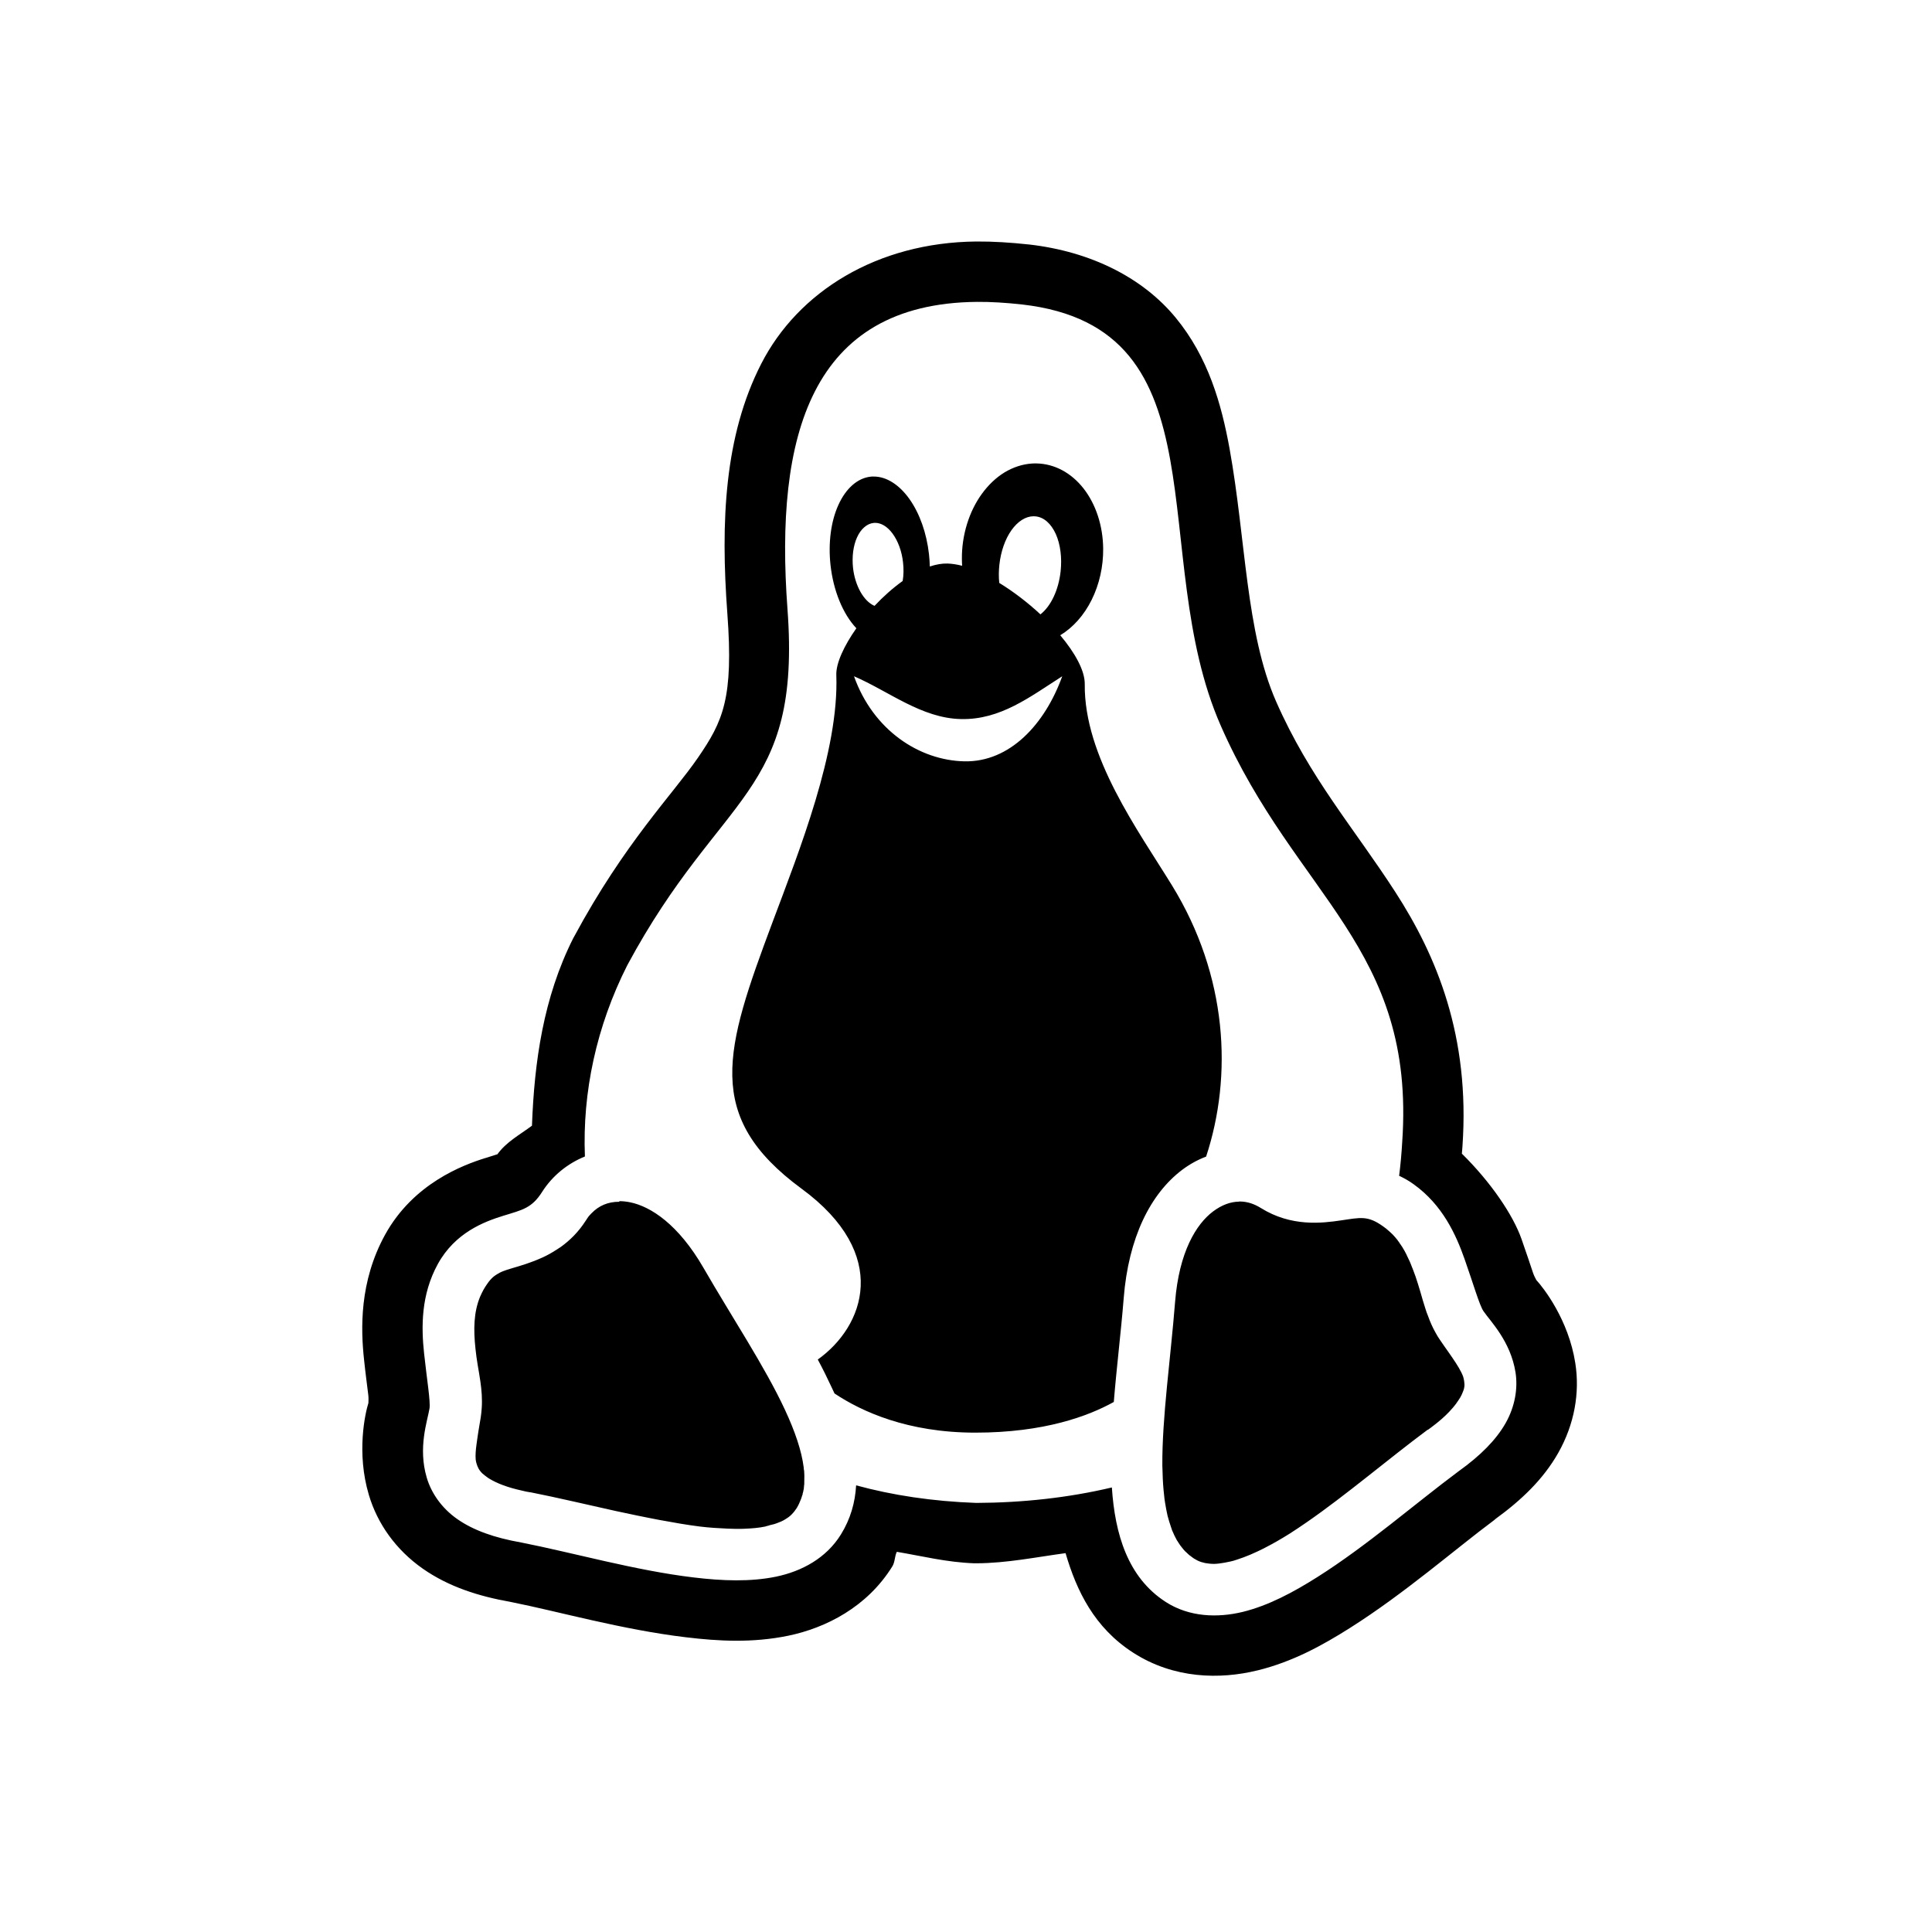
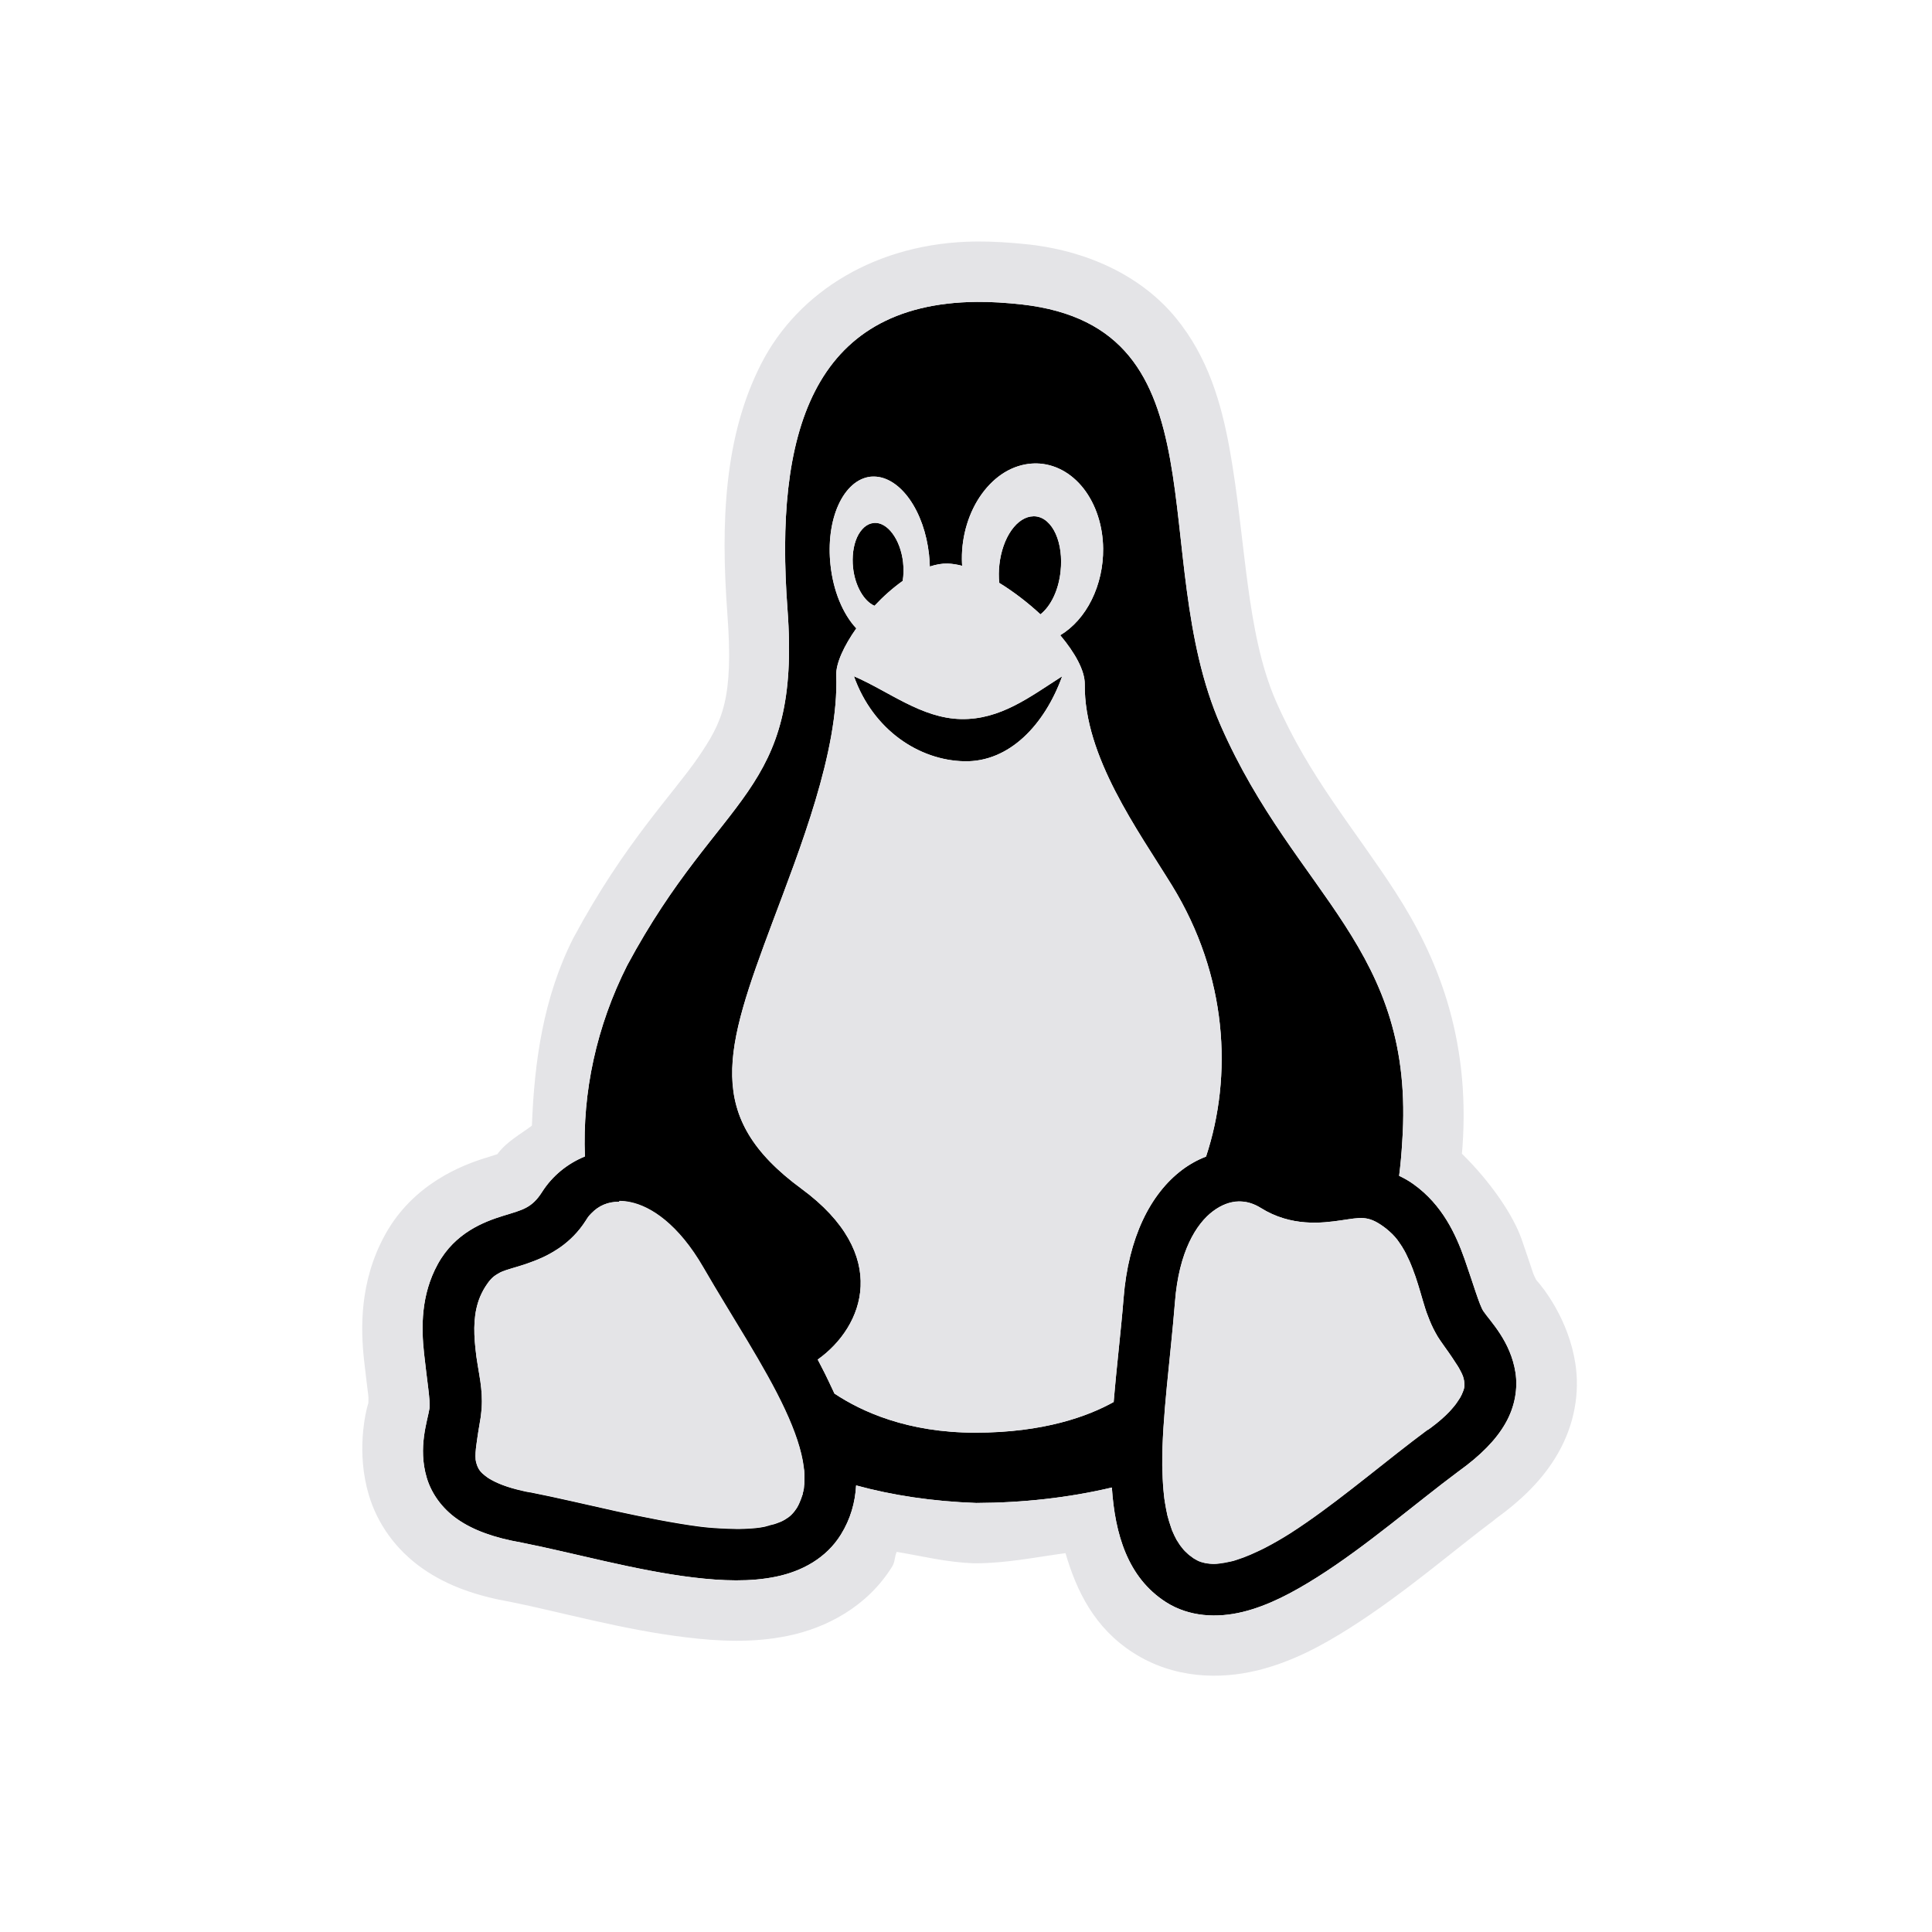
<svg xmlns="http://www.w3.org/2000/svg" width="32" height="32" viewBox="0 0 32 32" fill="currentColor">
-   <path d="M16.17 4C14.526 4.016 13.22 4.83 12.608 6.026C11.996 7.222 11.935 8.645 12.047 10.16C12.152 11.569 11.974 11.947 11.561 12.549C11.148 13.152 10.345 13.96 9.508 15.516C9.504 15.523 9.5 15.53 9.496 15.537C8.998 16.524 8.85 17.592 8.811 18.645C8.609 18.796 8.385 18.913 8.235 19.123C8.265 19.107 8.211 19.128 8.043 19.18C8.043 19.18 8.042 19.18 8.041 19.18C7.668 19.296 6.845 19.602 6.377 20.453C5.95 21.23 5.975 22.015 6.03 22.522C6.054 22.754 6.083 22.96 6.1 23.106C6.106 23.157 6.103 23.198 6.102 23.238C6.049 23.405 5.9 24.061 6.11 24.762C6.251 25.236 6.555 25.669 7.004 25.983C7.433 26.282 7.926 26.439 8.463 26.534C9.243 26.689 10.3 26.992 11.366 27.119C11.366 27.119 11.367 27.119 11.367 27.119C11.899 27.183 12.465 27.215 13.059 27.092C13.678 26.963 14.361 26.619 14.78 25.944C14.826 25.868 14.816 25.782 14.854 25.703C15.276 25.774 15.676 25.876 16.135 25.893C16.149 25.893 16.162 25.893 16.176 25.893C16.674 25.891 17.159 25.791 17.649 25.725C17.832 26.35 18.125 26.959 18.768 27.373C19.444 27.809 20.21 27.818 20.823 27.668C20.823 27.668 20.824 27.668 20.825 27.668C21.414 27.524 21.908 27.249 22.358 26.965C23.269 26.389 24.105 25.656 24.748 25.178C24.756 25.171 24.764 25.164 24.772 25.157C25.198 24.847 25.56 24.504 25.809 24.065C26.078 23.59 26.169 23.068 26.092 22.578C25.98 21.858 25.564 21.329 25.446 21.201C25.427 21.166 25.408 21.129 25.391 21.08C25.344 20.941 25.279 20.742 25.201 20.522C25.062 20.126 24.694 19.581 24.213 19.108C24.216 19.066 24.221 19.027 24.223 18.985C24.35 17.162 23.795 15.833 23.113 14.778C22.432 13.722 21.692 12.885 21.135 11.616C20.633 10.47 20.636 8.929 20.366 7.434C20.23 6.686 20.012 5.917 19.473 5.262C18.934 4.607 18.079 4.167 17.041 4.049C17.04 4.049 17.039 4.049 17.037 4.049C16.742 4.017 16.455 3.998 16.17 4ZM16.18 5C16.414 4.998 16.663 5.014 16.928 5.043C20.327 5.429 18.976 9.186 20.219 12.018C21.462 14.85 23.449 15.691 23.225 18.916C23.214 19.108 23.197 19.294 23.174 19.475C23.255 19.513 23.337 19.558 23.416 19.616C23.892 19.958 24.114 20.445 24.258 20.854C24.402 21.262 24.504 21.619 24.571 21.717C24.687 21.887 25.021 22.216 25.102 22.733C25.142 22.991 25.096 23.291 24.938 23.571C24.781 23.847 24.525 24.107 24.159 24.369L24.151 24.375C23.456 24.892 22.638 25.604 21.823 26.119C21.414 26.378 21.006 26.594 20.584 26.698C20.163 26.8 19.697 26.783 19.309 26.534C18.676 26.126 18.467 25.405 18.416 24.637C17.698 24.807 16.938 24.89 16.17 24.893C15.446 24.867 14.784 24.767 14.18 24.602C14.164 24.884 14.088 25.158 13.928 25.416C13.685 25.808 13.281 26.025 12.856 26.114C12.431 26.202 11.965 26.185 11.485 26.127C10.528 26.013 9.483 25.716 8.635 25.549C8.186 25.47 7.84 25.346 7.576 25.162C7.313 24.979 7.143 24.727 7.069 24.477C6.919 23.976 7.081 23.532 7.114 23.328C7.132 23.211 7.07 22.845 7.024 22.414C6.978 21.984 6.97 21.449 7.252 20.936C7.539 20.415 8.02 20.235 8.336 20.137C8.653 20.039 8.807 20.013 8.979 19.742C9.149 19.475 9.398 19.273 9.688 19.155C9.645 18.093 9.878 17 10.389 15.989C11.946 13.093 13.273 13.185 13.043 10.086C12.831 7.229 13.423 5.026 16.18 5ZM17.17 7.676C17.142 7.675 17.114 7.676 17.086 7.678C16.933 7.689 16.78 7.739 16.639 7.824C16.498 7.91 16.371 8.031 16.264 8.178C16.157 8.325 16.073 8.496 16.016 8.682C15.959 8.868 15.93 9.064 15.932 9.26C15.932 9.298 15.934 9.334 15.936 9.371C15.851 9.349 15.772 9.337 15.697 9.334C15.602 9.331 15.503 9.349 15.401 9.383C15.399 9.316 15.394 9.247 15.387 9.18C15.348 8.832 15.234 8.507 15.065 8.268C14.896 8.029 14.684 7.894 14.475 7.893C14.456 7.892 14.439 7.893 14.42 7.895C14.204 7.919 14.012 8.087 13.887 8.362C13.762 8.636 13.716 8.995 13.756 9.36C13.779 9.567 13.829 9.77 13.903 9.951C13.977 10.133 14.073 10.288 14.184 10.406C13.979 10.698 13.845 10.986 13.852 11.182C13.898 12.441 13.239 14.089 12.793 15.281C12.007 17.384 11.648 18.492 13.276 19.688C14.762 20.779 14.313 21.971 13.545 22.518C13.63 22.676 13.708 22.835 13.781 22.992C13.796 23.022 13.809 23.051 13.822 23.08C14.272 23.38 15.033 23.729 16.155 23.729C17.296 23.729 18.029 23.454 18.448 23.221C18.495 22.641 18.568 22.054 18.612 21.502C18.691 20.501 19.053 19.774 19.582 19.375C19.706 19.282 19.839 19.209 19.977 19.157C20.418 17.818 20.335 16.164 19.41 14.662C18.852 13.755 17.954 12.531 17.967 11.332C17.97 11.109 17.807 10.815 17.561 10.522C17.774 10.393 17.956 10.189 18.082 9.934C18.209 9.678 18.275 9.382 18.272 9.086C18.268 8.709 18.152 8.354 17.948 8.092C17.743 7.83 17.465 7.682 17.17 7.676ZM17.117 8.551C17.129 8.551 17.143 8.552 17.155 8.553C17.221 8.56 17.285 8.589 17.342 8.639C17.399 8.689 17.448 8.759 17.487 8.844C17.525 8.929 17.551 9.026 17.565 9.133C17.579 9.24 17.579 9.353 17.567 9.465C17.55 9.615 17.512 9.758 17.453 9.883C17.395 10.008 17.318 10.109 17.233 10.176C17.023 9.98 16.786 9.799 16.551 9.655C16.54 9.557 16.542 9.454 16.553 9.352C16.577 9.135 16.647 8.932 16.752 8.783C16.857 8.635 16.988 8.552 17.117 8.551ZM14.489 8.66C14.592 8.658 14.695 8.719 14.781 8.834C14.873 8.957 14.937 9.13 14.957 9.315C14.969 9.419 14.968 9.526 14.951 9.623C14.789 9.739 14.629 9.881 14.485 10.035C14.397 9.998 14.316 9.916 14.252 9.803C14.189 9.69 14.145 9.552 14.129 9.407C14.119 9.315 14.12 9.222 14.131 9.135C14.143 9.048 14.164 8.968 14.196 8.899C14.227 8.83 14.268 8.773 14.315 8.733C14.361 8.692 14.413 8.668 14.467 8.662C14.474 8.662 14.482 8.661 14.489 8.66ZM14.145 11.201C14.723 11.45 15.264 11.897 15.918 11.91C16.573 11.924 17.062 11.54 17.594 11.201C17.306 12 16.722 12.626 15.973 12.61C15.224 12.594 14.462 12.093 14.145 11.201ZM10.258 19.895V19.905C10.068 19.904 9.917 19.972 9.799 20.094C9.796 20.097 9.792 20.101 9.789 20.104C9.78 20.113 9.772 20.123 9.762 20.133C9.749 20.146 9.74 20.161 9.731 20.174C9.721 20.189 9.711 20.203 9.701 20.219C9.581 20.407 9.437 20.546 9.289 20.653C9.265 20.67 9.241 20.685 9.215 20.701C9.141 20.749 9.066 20.791 8.992 20.825C8.944 20.847 8.897 20.866 8.85 20.885C8.756 20.921 8.669 20.95 8.592 20.973C8.515 20.997 8.448 21.014 8.391 21.034C8.362 21.043 8.339 21.053 8.313 21.063C8.288 21.072 8.265 21.087 8.242 21.1C8.22 21.114 8.197 21.127 8.178 21.143C8.138 21.176 8.102 21.217 8.065 21.272C8.046 21.299 8.026 21.331 8.006 21.366C7.986 21.402 7.97 21.438 7.953 21.475C7.845 21.734 7.841 22.02 7.875 22.336C7.885 22.427 7.896 22.517 7.912 22.608C7.927 22.699 7.944 22.791 7.957 22.885C7.977 23.026 7.989 23.17 7.979 23.321C7.976 23.371 7.97 23.421 7.963 23.473C7.95 23.555 7.937 23.633 7.924 23.707C7.911 23.782 7.903 23.855 7.893 23.92C7.879 24.018 7.873 24.103 7.879 24.174C7.882 24.198 7.886 24.221 7.893 24.241C7.911 24.301 7.933 24.351 7.994 24.409C8.015 24.428 8.041 24.446 8.071 24.469C8.086 24.479 8.1 24.491 8.119 24.5C8.23 24.566 8.4 24.636 8.649 24.69C8.69 24.7 8.734 24.711 8.78 24.717H8.787C9.238 24.806 9.723 24.922 10.203 25.028C10.324 25.054 10.444 25.078 10.563 25.104C10.682 25.129 10.8 25.151 10.916 25.174C11.033 25.196 11.148 25.215 11.26 25.235C11.373 25.253 11.482 25.271 11.59 25.284C11.751 25.304 11.906 25.312 12.051 25.319C12.099 25.32 12.146 25.322 12.192 25.323C12.215 25.323 12.235 25.323 12.258 25.323C12.28 25.322 12.304 25.321 12.326 25.321C12.456 25.316 12.573 25.306 12.676 25.284C12.694 25.277 12.711 25.273 12.727 25.27C12.745 25.263 12.757 25.259 12.774 25.256C12.805 25.25 12.836 25.241 12.862 25.231C12.889 25.221 12.915 25.211 12.938 25.201C12.962 25.189 12.985 25.179 13.004 25.166C13.025 25.154 13.043 25.14 13.063 25.127C13.081 25.114 13.097 25.099 13.114 25.082C13.13 25.066 13.145 25.048 13.158 25.032C13.171 25.014 13.184 24.996 13.197 24.977C13.225 24.932 13.246 24.882 13.266 24.832C13.267 24.826 13.268 24.824 13.27 24.821C13.276 24.805 13.282 24.788 13.285 24.772C13.289 24.765 13.292 24.763 13.293 24.756V24.752C13.294 24.746 13.294 24.743 13.295 24.737C13.302 24.718 13.306 24.698 13.309 24.678C13.31 24.672 13.312 24.669 13.313 24.662C13.316 24.641 13.317 24.617 13.319 24.594C13.319 24.591 13.32 24.589 13.321 24.586C13.321 24.583 13.321 24.578 13.321 24.578C13.321 24.575 13.321 24.573 13.321 24.573C13.322 24.546 13.322 24.518 13.322 24.492C13.322 24.489 13.322 24.487 13.322 24.487C13.322 24.465 13.324 24.445 13.322 24.422C13.322 24.403 13.32 24.381 13.319 24.362C13.315 24.347 13.314 24.335 13.313 24.323C13.312 24.313 13.312 24.306 13.311 24.299C13.276 24.029 13.17 23.713 13.002 23.352C12.669 22.635 12.12 21.812 11.651 20.998C11.235 20.278 10.777 19.983 10.438 19.914C10.374 19.901 10.315 19.895 10.258 19.895ZM20.526 19.901L20.52 19.903C20.381 19.905 20.236 19.957 20.09 20.067C19.813 20.276 19.529 20.736 19.463 21.565C19.389 22.501 19.246 23.485 19.252 24.276C19.253 24.315 19.255 24.353 19.256 24.391C19.259 24.527 19.268 24.654 19.282 24.772C19.285 24.807 19.289 24.842 19.295 24.875C19.296 24.882 19.297 24.886 19.297 24.889C19.31 24.963 19.322 25.037 19.338 25.104C19.355 25.171 19.375 25.232 19.395 25.291C19.401 25.311 19.408 25.328 19.414 25.348C19.418 25.358 19.425 25.37 19.428 25.379C19.438 25.398 19.444 25.416 19.453 25.436C19.46 25.442 19.462 25.453 19.465 25.459C19.475 25.478 19.485 25.494 19.494 25.514C19.498 25.52 19.505 25.527 19.508 25.534C19.521 25.552 19.53 25.572 19.543 25.588C19.546 25.591 19.55 25.599 19.553 25.602C19.568 25.623 19.586 25.645 19.602 25.664C19.619 25.684 19.637 25.703 19.657 25.719C19.674 25.737 19.69 25.75 19.709 25.766C19.713 25.769 19.716 25.77 19.719 25.772C19.737 25.786 19.754 25.8 19.774 25.813C19.793 25.824 19.813 25.836 19.832 25.846C19.873 25.867 19.916 25.879 19.961 25.889C19.984 25.892 20.009 25.897 20.032 25.899C20.056 25.901 20.082 25.903 20.108 25.903C20.134 25.903 20.161 25.9 20.19 25.897C20.247 25.889 20.309 25.88 20.377 25.864C20.411 25.857 20.446 25.847 20.483 25.834C20.519 25.822 20.558 25.808 20.596 25.795C20.673 25.767 20.751 25.733 20.834 25.694C20.876 25.674 20.918 25.654 20.961 25.631C21.09 25.565 21.224 25.488 21.362 25.401C21.453 25.343 21.547 25.28 21.641 25.215C22.297 24.762 22.999 24.162 23.645 23.682H23.651C23.67 23.668 23.688 23.654 23.707 23.641C23.832 23.548 23.929 23.462 24.004 23.383C24.026 23.36 24.045 23.338 24.065 23.315C24.084 23.294 24.097 23.274 24.114 23.254C24.128 23.235 24.14 23.217 24.153 23.198C24.166 23.18 24.176 23.163 24.186 23.147C24.205 23.114 24.217 23.087 24.227 23.061C24.237 23.035 24.247 23.013 24.25 22.991C24.256 22.969 24.257 22.948 24.256 22.928C24.253 22.908 24.254 22.889 24.25 22.869C24.247 22.849 24.241 22.826 24.235 22.803C24.219 22.758 24.194 22.709 24.164 22.657C24.149 22.631 24.133 22.606 24.114 22.576C24.078 22.521 24.038 22.461 23.994 22.399C23.951 22.337 23.902 22.27 23.856 22.201C23.826 22.158 23.799 22.115 23.776 22.071C23.751 22.027 23.729 21.982 23.709 21.938C23.689 21.894 23.671 21.848 23.655 21.803C23.637 21.759 23.621 21.717 23.608 21.672C23.578 21.583 23.554 21.493 23.528 21.405C23.502 21.316 23.475 21.229 23.446 21.143C23.431 21.105 23.418 21.068 23.405 21.032C23.401 21.025 23.401 21.023 23.399 21.016C23.395 21.005 23.388 20.992 23.385 20.983C23.382 20.976 23.378 20.965 23.375 20.956C23.372 20.946 23.365 20.934 23.362 20.924C23.358 20.915 23.353 20.905 23.35 20.895C23.334 20.859 23.315 20.822 23.299 20.788C23.298 20.784 23.297 20.78 23.295 20.778C23.285 20.758 23.274 20.739 23.264 20.719C23.254 20.703 23.244 20.686 23.235 20.67C23.228 20.656 23.217 20.64 23.207 20.627C23.204 20.624 23.203 20.62 23.201 20.617C23.195 20.607 23.184 20.597 23.178 20.584C23.175 20.578 23.172 20.572 23.168 20.569C23.159 20.559 23.153 20.549 23.147 20.539C23.14 20.533 23.138 20.526 23.131 20.52C23.114 20.499 23.096 20.477 23.076 20.457C23.07 20.448 23.061 20.442 23.051 20.432C23.048 20.429 23.044 20.425 23.041 20.422C23.029 20.411 23.015 20.4 23.002 20.387C22.974 20.362 22.945 20.337 22.912 20.315C22.653 20.128 22.533 20.167 22.215 20.213C21.897 20.26 21.387 20.323 20.883 20.008C20.775 19.941 20.665 19.904 20.551 19.901C20.541 19.9 20.535 19.901 20.526 19.901Z" />
+   <path id="path13" class="icon-linux-bg" d="m 16.18,5 c -2.757,0.026 -3.349,2.229 -3.137,5.086 0.23,3.099 -1.097,3.006 -2.654,5.902 -0.511,1.011 -0.744,2.105 -0.701,3.166 -0.289,0.118 -0.539,0.321 -0.709,0.588 -0.172,0.27 -0.326,0.297 -0.643,0.395 -0.316,0.098 -0.798,0.278 -1.084,0.799 -0.282,0.513 -0.275,1.048 -0.229,1.479 0.046,0.43 0.108,0.797 0.09,0.914 -0.032,0.204 -0.194,0.647 -0.045,1.148 0.075,0.251 0.245,0.502 0.508,0.686 0.263,0.184 0.61,0.308 1.059,0.387 0.848,0.167 1.893,0.463 2.85,0.578 0.481,0.058 0.946,0.075 1.371,-0.014 0.425,-0.088 0.83,-0.305 1.072,-0.697 0.16,-0.258 0.236,-0.532 0.252,-0.814 0.604,0.165 1.266,0.265 1.99,0.291 0.768,-0.003 1.527,-0.086 2.246,-0.256 0.051,0.768 0.26,1.489 0.893,1.896 0.388,0.249 0.854,0.267 1.275,0.164 0.422,-0.103 0.829,-0.32 1.238,-0.578 0.816,-0.516 1.634,-1.228 2.328,-1.744 l 0.008,-0.006 c 0.366,-0.263 0.622,-0.522 0.779,-0.799 0.159,-0.279 0.204,-0.58 0.164,-0.838 -0.081,-0.517 -0.415,-0.845 -0.531,-1.016 -0.067,-0.098 -0.169,-0.455 -0.312,-0.863 -0.144,-0.408 -0.366,-0.896 -0.842,-1.238 -0.08,-0.058 -0.162,-0.103 -0.242,-0.141 0.023,-0.181 0.04,-0.367 0.051,-0.559 0.225,-3.225 -1.763,-4.066 -3.006,-6.898 C 18.976,9.185 20.326,5.429 16.928,5.043 16.662,5.014 16.413,4.998 16.18,5 Z m 0.99,2.676 c 0.295,0.006 0.573,0.154 0.777,0.416 0.204,0.262 0.32,0.616 0.324,0.994 0.003,0.296 -0.063,0.592 -0.189,0.848 -0.126,0.256 -0.308,0.459 -0.521,0.588 0.246,0.293 0.409,0.587 0.406,0.811 -0.013,1.199 0.885,2.423 1.443,3.33 0.924,1.502 1.008,3.155 0.566,4.494 -0.138,0.053 -0.271,0.126 -0.395,0.219 -0.53,0.399 -0.892,1.126 -0.971,2.127 -0.044,0.552 -0.117,1.139 -0.164,1.719 -0.418,0.233 -1.152,0.508 -2.293,0.508 -1.121,0 -1.882,-0.349 -2.332,-0.648 -0.013,-0.029 -0.027,-0.058 -0.041,-0.088 -0.073,-0.158 -0.152,-0.316 -0.236,-0.475 0.768,-0.546 1.217,-1.739 -0.27,-2.83 -1.628,-1.195 -1.269,-2.303 -0.482,-4.406 0.446,-1.192 1.105,-2.841 1.059,-4.1 -0.006,-0.196 0.127,-0.484 0.332,-0.775 -0.111,-0.118 -0.207,-0.274 -0.281,-0.455 -0.074,-0.181 -0.124,-0.384 -0.146,-0.592 -0.04,-0.365 0.006,-0.723 0.131,-0.998 0.125,-0.275 0.317,-0.443 0.533,-0.467 0.018,-0.002 0.036,-0.002 0.055,-0.002 0.209,0.001 0.421,0.136 0.59,0.375 0.169,0.239 0.284,0.564 0.322,0.912 0.007,0.067 0.012,0.136 0.014,0.203 0.103,-0.034 0.202,-0.052 0.297,-0.049 0.074,0.002 0.154,0.015 0.238,0.037 -0.002,-0.037 -0.004,-0.074 -0.004,-0.111 -0.002,-0.196 0.027,-0.392 0.084,-0.578 0.057,-0.186 0.141,-0.357 0.248,-0.504 0.107,-0.147 0.234,-0.268 0.375,-0.354 0.141,-0.086 0.294,-0.135 0.447,-0.146 0.028,-0.002 0.056,-0.003 0.084,-0.002 z m -0.053,0.875 c -0.13,0.001 -0.26,0.084 -0.365,0.232 -0.105,0.149 -0.175,0.352 -0.199,0.568 -0.011,0.102 -0.013,0.205 -0.002,0.303 0.235,0.145 0.471,0.325 0.682,0.521 0.085,-0.067 0.162,-0.168 0.221,-0.293 0.059,-0.125 0.097,-0.268 0.113,-0.418 0.012,-0.112 0.012,-0.225 -0.002,-0.332 -0.014,-0.107 -0.04,-0.204 -0.078,-0.289 -0.038,-0.085 -0.088,-0.155 -0.145,-0.205 -0.057,-0.05 -0.121,-0.079 -0.188,-0.086 -0.012,-0.001 -0.025,-0.002 -0.037,-0.002 z m -2.629,0.109 c -0.007,1.6e-4 -0.015,0.001 -0.021,0.002 -0.054,0.006 -0.106,0.03 -0.152,0.07 -0.046,0.041 -0.088,0.097 -0.119,0.166 -0.031,0.069 -0.053,0.149 -0.064,0.236 -0.011,0.087 -0.012,0.18 -0.002,0.271 0.016,0.146 0.059,0.284 0.123,0.396 0.064,0.113 0.145,0.195 0.232,0.232 0.144,-0.154 0.304,-0.296 0.467,-0.412 0.016,-0.098 0.018,-0.204 0.006,-0.309 C 14.937,9.129 14.873,8.956 14.781,8.834 14.695,8.719 14.592,8.658 14.488,8.66 Z m -0.344,2.541 c 0.317,0.891 1.079,1.393 1.828,1.408 0.749,0.016 1.333,-0.61 1.621,-1.408 -0.531,0.339 -1.021,0.722 -1.676,0.709 -0.654,-0.013 -1.195,-0.46 -1.773,-0.709 z m -3.887,8.693 c 0.057,3e-4 0.116,0.006 0.18,0.02 0.34,0.069 0.797,0.363 1.213,1.084 0.469,0.814 1.018,1.637 1.352,2.354 0.168,0.361 0.274,0.677 0.309,0.947 9e-4,0.006 0.001,0.014 0.002,0.023 0.002,0.013 0.003,0.025 0.006,0.039 0.002,0.019 0.003,0.041 0.004,0.061 0.001,0.023 0,0.043 0,0.064 v 0.006 c 0,0.026 -2.54e-4,0.054 -0.002,0.08 0,0 10e-5,0.003 0,0.006 0,0 10e-5,0.005 0,0.008 -2.99e-4,0.003 -0.002,0.005 -0.002,0.008 -0.002,0.023 -0.003,0.047 -0.006,0.068 -7e-4,0.006 -0.003,0.009 -0.004,0.016 -0.003,0.019 -0.007,0.039 -0.014,0.059 -0.001,0.007 -7.53e-4,0.009 -0.002,0.016 v 0.004 c -0.001,0.006 -0.004,0.009 -0.008,0.016 -0.003,0.016 -0.009,0.033 -0.016,0.049 -0.001,0.003 -0.003,0.005 -0.004,0.012 -0.019,0.05 -0.041,0.1 -0.068,0.145 -0.013,0.019 -0.026,0.037 -0.039,0.055 -0.013,0.016 -0.029,0.035 -0.045,0.051 -0.016,0.016 -0.033,0.032 -0.051,0.045 -0.019,0.013 -0.038,0.026 -0.059,0.039 -0.019,0.013 -0.042,0.022 -0.066,0.035 -0.023,0.01 -0.049,0.02 -0.076,0.029 -0.026,0.01 -0.057,0.019 -0.088,0.025 -0.016,0.003 -0.029,0.007 -0.047,0.014 -0.016,0.003 -0.033,0.007 -0.051,0.014 -0.103,0.023 -0.22,0.032 -0.35,0.037 -0.023,8e-4 -0.046,0.002 -0.068,0.002 -0.023,3e-4 -0.043,10e-5 -0.066,0 -0.046,-2e-4 -0.093,-0.002 -0.141,-0.004 -0.145,-0.006 -0.3,-0.014 -0.461,-0.035 -0.108,-0.013 -0.218,-0.031 -0.33,-0.049 -0.112,-0.019 -0.227,-0.038 -0.344,-0.061 -0.116,-0.023 -0.234,-0.045 -0.354,-0.07 -0.119,-0.026 -0.239,-0.049 -0.359,-0.076 -0.481,-0.106 -0.965,-0.222 -1.416,-0.311 h -0.008 c -0.046,-0.006 -0.09,-0.018 -0.131,-0.027 C 8.4,24.636 8.23,24.566 8.119,24.5 c -0.019,-0.01 -0.034,-0.021 -0.049,-0.031 -0.029,-0.023 -0.056,-0.041 -0.076,-0.061 -0.062,-0.058 -0.084,-0.108 -0.102,-0.168 -0.007,-0.019 -0.01,-0.043 -0.014,-0.066 -0.006,-0.071 -2.681e-4,-0.156 0.014,-0.254 0.01,-0.065 0.018,-0.138 0.031,-0.213 0.013,-0.075 0.026,-0.152 0.039,-0.234 0.006,-0.052 0.012,-0.102 0.016,-0.152 0.01,-0.151 -0.002,-0.295 -0.021,-0.436 -0.013,-0.094 -0.031,-0.186 -0.045,-0.277 -0.016,-0.091 -0.028,-0.181 -0.037,-0.271 -0.034,-0.317 -0.03,-0.602 0.078,-0.861 0.016,-0.037 0.033,-0.073 0.053,-0.109 0.019,-0.035 0.04,-0.066 0.059,-0.094 0.037,-0.055 0.073,-0.096 0.113,-0.129 0.019,-0.016 0.042,-0.029 0.064,-0.043 0.023,-0.013 0.045,-0.028 0.07,-0.037 0.026,-0.01 0.05,-0.019 0.078,-0.029 0.057,-0.019 0.124,-0.037 0.201,-0.061 0.077,-0.023 0.164,-0.052 0.258,-0.088 0.047,-0.019 0.094,-0.038 0.143,-0.061 0.073,-0.034 0.148,-0.075 0.223,-0.123 0.026,-0.016 0.05,-0.031 0.074,-0.049 0.148,-0.106 0.292,-0.246 0.412,-0.434 0.01,-0.016 0.02,-0.031 0.029,-0.045 0.01,-0.013 0.018,-0.028 0.031,-0.041 0.01,-0.01 0.018,-0.02 0.027,-0.029 0.003,-0.003 0.007,-0.006 0.01,-0.01 0.118,-0.122 0.269,-0.19 0.459,-0.189 z m 10.268,0.006 c 0.01,-2e-4 0.016,-3e-4 0.025,0 0.114,0.003 0.224,0.04 0.332,0.107 0.504,0.315 1.014,0.252 1.332,0.205 0.318,-0.046 0.438,-0.085 0.697,0.102 0.033,0.023 0.062,0.047 0.09,0.072 0.013,0.013 0.026,0.024 0.039,0.035 0.003,0.003 0.007,0.006 0.01,0.01 0.01,0.01 0.019,0.016 0.025,0.025 0.019,0.019 0.037,0.041 0.055,0.062 0.006,0.006 0.009,0.013 0.016,0.02 0.006,0.01 0.012,0.019 0.021,0.029 0.003,0.003 0.006,0.009 0.01,0.016 0.006,0.013 0.017,0.022 0.023,0.033 0.002,0.003 0.003,0.007 0.006,0.01 0.01,0.013 0.021,0.029 0.027,0.043 0.01,0.016 0.02,0.033 0.029,0.049 0.01,0.019 0.021,0.039 0.031,0.059 0.001,0.003 0.003,0.006 0.004,0.01 0.016,0.034 0.035,0.071 0.051,0.107 0.003,0.01 0.008,0.02 0.012,0.029 0.003,0.01 0.01,0.022 0.014,0.031 0.003,0.01 0.006,0.021 0.01,0.027 0.003,0.01 0.01,0.022 0.014,0.033 0.002,0.006 0.003,0.009 0.006,0.016 0.013,0.036 0.027,0.074 0.041,0.111 0.029,0.086 0.056,0.173 0.082,0.262 0.026,0.088 0.051,0.178 0.08,0.268 0.013,0.044 0.029,0.086 0.047,0.131 0.016,0.044 0.035,0.091 0.055,0.135 0.019,0.044 0.042,0.089 0.066,0.133 0.023,0.044 0.05,0.088 0.08,0.131 0.047,0.069 0.095,0.135 0.139,0.197 0.044,0.062 0.083,0.122 0.119,0.178 0.019,0.029 0.036,0.054 0.051,0.08 0.029,0.052 0.055,0.101 0.07,0.146 0.007,0.023 0.012,0.046 0.016,0.066 0.003,0.019 0.003,0.039 0.006,0.059 4e-4,0.019 -1.59e-4,0.041 -0.006,0.062 -0.003,0.023 -0.014,0.045 -0.023,0.07 -0.01,0.026 -0.022,0.053 -0.041,0.086 -0.01,0.016 -0.02,0.033 -0.033,0.051 -0.013,0.019 -0.025,0.037 -0.039,0.057 -0.016,0.019 -0.029,0.039 -0.049,0.061 -0.019,0.023 -0.039,0.046 -0.061,0.068 -0.076,0.079 -0.172,0.165 -0.297,0.258 -0.019,0.013 -0.037,0.027 -0.057,0.041 h -0.006 c -0.646,0.48 -1.348,1.08 -2.004,1.533 -0.094,0.065 -0.188,0.128 -0.279,0.186 -0.137,0.087 -0.272,0.164 -0.4,0.23 -0.043,0.023 -0.085,0.043 -0.127,0.062 -0.083,0.039 -0.162,0.073 -0.238,0.102 -0.038,0.013 -0.077,0.026 -0.113,0.039 -0.036,0.013 -0.071,0.023 -0.105,0.029 -0.069,0.016 -0.13,0.026 -0.188,0.033 -0.029,0.003 -0.056,0.006 -0.082,0.006 -0.026,4e-4 -0.052,-0.002 -0.076,-0.004 -0.023,-0.002 -0.048,-0.006 -0.07,-0.01 -0.045,-0.01 -0.089,-0.022 -0.129,-0.043 -0.019,-0.01 -0.039,-0.022 -0.059,-0.033 -0.019,-0.013 -0.037,-0.027 -0.055,-0.041 -0.003,-0.002 -0.006,-0.003 -0.01,-0.006 -0.019,-0.016 -0.035,-0.029 -0.053,-0.047 -0.019,-0.016 -0.038,-0.035 -0.055,-0.055 -0.016,-0.019 -0.034,-0.041 -0.049,-0.062 -0.003,-0.003 -0.007,-0.01 -0.01,-0.014 -0.013,-0.016 -0.023,-0.036 -0.035,-0.055 -0.003,-0.006 -0.01,-0.013 -0.014,-0.02 -0.01,-0.019 -0.019,-0.036 -0.029,-0.055 -0.003,-0.006 -0.005,-0.017 -0.012,-0.023 -0.01,-0.019 -0.016,-0.038 -0.025,-0.057 -0.003,-0.01 -0.01,-0.021 -0.014,-0.031 -0.006,-0.019 -0.013,-0.038 -0.02,-0.057 -0.019,-0.059 -0.04,-0.12 -0.057,-0.188 -0.016,-0.067 -0.028,-0.14 -0.041,-0.215 -6e-4,-0.003 -0.001,-0.007 -0.002,-0.014 -0.006,-0.034 -0.01,-0.068 -0.014,-0.104 -0.013,-0.118 -0.022,-0.245 -0.025,-0.381 -0.001,-0.038 -0.004,-0.076 -0.004,-0.115 -0.006,-0.79 0.137,-1.774 0.211,-2.711 0.065,-0.829 0.35,-1.289 0.627,-1.498 0.146,-0.11 0.291,-0.161 0.43,-0.164 z" style="display:inline;fill:currentColor;fill-opacity:1" />
+   <path d="m 16.17,4 c -1.644,0.015 -2.951,0.829 -3.562,2.025 -0.612,1.196 -0.673,2.619 -0.561,4.135 0.105,1.408 -0.073,1.786 -0.486,2.389 -0.413,0.603 -1.216,1.411 -2.053,2.967 -0.004,0.007 -0.008,0.014 -0.012,0.021 -0.499,0.987 -0.646,2.054 -0.686,3.107 -0.202,0.152 -0.426,0.269 -0.576,0.478 0.03,-0.017 -0.023,0.005 -0.191,0.057 -6.5e-4,0 -0.001,0 -0.002,0 -0.373,0.116 -1.196,0.422 -1.664,1.274 -0.427,0.777 -0.402,1.562 -0.348,2.068 0.025,0.232 0.053,0.438 0.07,0.584 0.006,0.052 0.003,0.093 0.002,0.133 -0.052,0.167 -0.201,0.822 0.008,1.524 0.141,0.474 0.445,0.907 0.895,1.221 0.429,0.299 0.922,0.456 1.459,0.551 0.78,0.155 1.837,0.458 2.902,0.586 6e-4,0 0.001,0 0.002,0 0.532,0.064 1.098,0.096 1.691,-0.027 0.62,-0.129 1.302,-0.473 1.721,-1.149 0.047,-0.076 0.036,-0.162 0.074,-0.24 0.422,0.07 0.822,0.173 1.281,0.189 0.014,3e-4 0.027,3e-4 0.041,0 0.498,-0.002 0.983,-0.102 1.473,-0.168 0.183,0.625 0.476,1.234 1.119,1.648 0.677,0.435 1.442,0.444 2.055,0.295 7e-4,0 0.001,0 0.002,0 0.59,-0.145 1.083,-0.419 1.533,-0.703 0.911,-0.577 1.748,-1.309 2.391,-1.787 0.008,-0.007 0.016,-0.014 0.024,-0.021 0.426,-0.309 0.788,-0.653 1.037,-1.092 0.269,-0.474 0.36,-0.996 0.283,-1.486 -0.112,-0.72 -0.528,-1.25 -0.646,-1.377 -0.018,-0.036 -0.038,-0.072 -0.055,-0.121 -0.047,-0.139 -0.112,-0.338 -0.189,-0.558 -0.139,-0.396 -0.507,-0.941 -0.988,-1.414 0.003,-0.042 0.007,-0.08 0.01,-0.123 0.127,-1.823 -0.428,-3.152 -1.109,-4.207 C 22.432,13.722 21.692,12.885 21.135,11.616 20.633,10.47 20.636,8.929 20.366,7.434 20.23,6.686 20.012,5.917 19.473,5.262 18.934,4.607 18.079,4.167 17.041,4.049 c -0.001,0 -0.003,0 -0.004,0 C 16.742,4.017 16.455,3.998 16.17,4 Z m 0.01,1 c 0.234,-0.002 0.482,0.014 0.748,0.043 3.399,0.386 2.048,4.142 3.291,6.975 1.243,2.832 3.23,3.673 3.006,6.899 -0.011,0.192 -0.028,0.377 -0.051,0.559 0.081,0.038 0.163,0.083 0.242,0.141 0.475,0.342 0.698,0.83 0.842,1.238 0.144,0.408 0.246,0.765 0.312,0.863 0.116,0.17 0.451,0.499 0.531,1.016 0.04,0.258 -0.005,0.559 -0.164,0.838 -0.157,0.277 -0.413,0.536 -0.779,0.799 l -0.008,0.006 c -0.694,0.516 -1.512,1.228 -2.328,1.744 -0.409,0.259 -0.817,0.475 -1.238,0.578 -0.422,0.103 -0.888,0.085 -1.275,-0.164 -0.633,-0.407 -0.842,-1.128 -0.893,-1.897 -0.719,0.17 -1.478,0.253 -2.246,0.256 -0.724,-0.026 -1.387,-0.126 -1.99,-0.291 -0.016,0.282 -0.092,0.556 -0.252,0.814 -0.243,0.392 -0.647,0.609 -1.072,0.697 -0.425,0.088 -0.89,0.071 -1.371,0.014 C 10.528,26.013 9.483,25.716 8.635,25.549 8.186,25.47 7.84,25.346 7.576,25.162 7.313,24.979 7.143,24.727 7.069,24.477 6.919,23.976 7.081,23.532 7.114,23.328 7.132,23.211 7.07,22.845 7.024,22.414 6.978,21.984 6.97,21.449 7.252,20.936 7.539,20.415 8.02,20.235 8.336,20.137 8.653,20.039 8.807,20.013 8.979,19.742 9.149,19.475 9.398,19.273 9.688,19.155 9.645,18.093 9.878,17 10.389,15.989 11.946,13.093 13.273,13.185 13.043,10.086 12.831,7.229 13.423,5.026 16.18,5 Z m 0.99,2.676 c -0.028,-7.2e-4 -0.056,10e-5 -0.084,0.002 -0.154,0.011 -0.306,0.061 -0.447,0.146 -0.141,0.086 -0.268,0.207 -0.375,0.354 -0.107,0.147 -0.191,0.318 -0.248,0.504 -0.057,0.186 -0.086,0.382 -0.084,0.578 0,0.038 0.002,0.074 0.004,0.111 C 15.851,9.349 15.772,9.337 15.697,9.334 15.602,9.331 15.503,9.349 15.401,9.383 15.399,9.316 15.394,9.247 15.387,9.18 15.348,8.832 15.234,8.507 15.065,8.268 14.896,8.029 14.684,7.894 14.475,7.893 c -0.019,-4.9e-4 -0.036,3.4e-4 -0.055,0.002 -0.217,0.024 -0.408,0.192 -0.533,0.467 -0.125,0.275 -0.171,0.633 -0.131,0.998 0.023,0.208 0.072,0.411 0.146,0.592 0.074,0.181 0.17,0.337 0.281,0.455 -0.205,0.291 -0.339,0.58 -0.332,0.775 0.046,1.259 -0.613,2.907 -1.059,4.1 -0.786,2.103 -1.145,3.211 0.482,4.406 1.486,1.091 1.038,2.284 0.27,2.83 0.085,0.158 0.163,0.317 0.236,0.475 0.014,0.03 0.028,0.059 0.041,0.088 0.45,0.3 1.211,0.648 2.332,0.648 1.141,0 1.875,-0.275 2.293,-0.508 0.048,-0.58 0.12,-1.167 0.164,-1.719 0.079,-1.001 0.441,-1.728 0.971,-2.127 0.124,-0.093 0.257,-0.166 0.395,-0.219 0.442,-1.339 0.358,-2.992 -0.566,-4.494 -0.559,-0.907 -1.456,-2.131 -1.443,-3.33 0.002,-0.224 -0.16,-0.518 -0.406,-0.811 0.213,-0.128 0.395,-0.332 0.521,-0.588 C 18.209,9.678 18.275,9.382 18.272,9.086 18.268,8.709 18.152,8.354 17.948,8.092 17.743,7.83 17.465,7.682 17.17,7.676 Z m -0.053,0.875 c 0.012,-1.1e-4 0.025,6.9e-4 0.037,0.002 0.067,0.007 0.131,0.036 0.188,0.086 0.057,0.05 0.106,0.12 0.144,0.205 0.038,0.085 0.064,0.182 0.078,0.289 0.014,0.107 0.014,0.22 0.002,0.332 C 17.55,9.615 17.512,9.758 17.453,9.883 17.395,10.008 17.318,10.109 17.233,10.176 17.023,9.98 16.786,9.799 16.551,9.655 16.54,9.557 16.542,9.454 16.553,9.352 c 0.024,-0.216 0.094,-0.42 0.199,-0.568 0.105,-0.149 0.235,-0.231 0.365,-0.232 z m -2.629,0.109 c 0.103,-0.002 0.207,0.059 0.293,0.174 0.092,0.122 0.156,0.295 0.176,0.48 0.012,0.105 0.01,0.211 -0.006,0.309 -0.163,0.116 -0.323,0.258 -0.467,0.412 C 14.397,9.998 14.316,9.916 14.252,9.803 14.189,9.69 14.145,9.552 14.129,9.407 14.119,9.315 14.12,9.222 14.131,9.135 14.143,9.048 14.164,8.968 14.196,8.899 c 0.031,-0.069 0.073,-0.125 0.119,-0.166 0.046,-0.041 0.098,-0.064 0.152,-0.07 0.007,-7.4e-4 0.015,-0.002 0.022,-0.002 z m -0.344,2.541 c 0.578,0.249 1.119,0.696 1.773,0.709 0.654,0.013 1.144,-0.37 1.676,-0.709 -0.288,0.798 -0.872,1.425 -1.621,1.408 -0.749,-0.016 -1.511,-0.517 -1.828,-1.408 z m -3.887,8.693 v 0.01 c -0.19,-10e-4 -0.341,0.067 -0.459,0.189 -0.003,0.003 -0.007,0.007 -0.01,0.01 -0.01,0.01 -0.018,0.02 -0.027,0.029 -0.013,0.013 -0.021,0.028 -0.031,0.041 -0.01,0.014 -0.02,0.029 -0.029,0.045 -0.12,0.188 -0.264,0.327 -0.412,0.434 -0.025,0.018 -0.048,0.033 -0.074,0.049 -0.074,0.048 -0.149,0.089 -0.223,0.123 -0.049,0.023 -0.096,0.041 -0.143,0.06 C 8.756,20.921 8.669,20.95 8.592,20.973 8.515,20.997 8.448,21.014 8.391,21.034 8.362,21.043 8.339,21.053 8.313,21.063 8.288,21.072 8.265,21.087 8.242,21.1 8.22,21.114 8.197,21.127 8.178,21.143 8.138,21.176 8.102,21.217 8.065,21.272 8.046,21.299 8.026,21.331 8.006,21.366 7.986,21.402 7.97,21.438 7.953,21.475 c -0.108,0.259 -0.112,0.545 -0.078,0.861 0.009,0.09 0.021,0.181 0.037,0.272 0.014,0.091 0.032,0.184 0.045,0.277 0.02,0.141 0.031,0.285 0.021,0.436 -0.003,0.05 -0.009,0.1 -0.016,0.152 -0.013,0.082 -0.026,0.16 -0.039,0.234 -0.013,0.075 -0.021,0.148 -0.031,0.213 -0.014,0.098 -0.02,0.183 -0.014,0.254 0.003,0.024 0.007,0.047 0.014,0.066 0.018,0.06 0.04,0.111 0.102,0.168 0.02,0.019 0.047,0.038 0.076,0.06 0.015,0.01 0.029,0.021 0.049,0.031 0.111,0.066 0.281,0.136 0.529,0.189 0.041,0.01 0.085,0.021 0.131,0.027 h 0.008 c 0.451,0.089 0.935,0.204 1.416,0.31 0.12,0.027 0.24,0.05 0.359,0.076 0.119,0.025 0.237,0.048 0.354,0.07 0.116,0.022 0.231,0.041 0.344,0.06 0.113,0.018 0.223,0.036 0.33,0.049 0.161,0.021 0.316,0.029 0.461,0.035 0.048,0.002 0.095,0.004 0.141,0.004 0.023,10e-5 0.044,3e-4 0.066,0 0.022,-4e-4 0.046,-0.001 0.068,-0.002 0.13,-0.005 0.246,-0.014 0.35,-0.037 0.018,-0.006 0.035,-0.011 0.051,-0.014 0.018,-0.006 0.031,-0.01 0.047,-0.014 0.031,-0.006 0.062,-0.016 0.088,-0.025 0.027,-0.01 0.053,-0.02 0.076,-0.029 0.024,-0.013 0.047,-0.022 0.067,-0.035 0.021,-0.013 0.039,-0.026 0.059,-0.039 0.018,-0.013 0.035,-0.029 0.051,-0.045 0.016,-0.016 0.032,-0.034 0.045,-0.051 0.013,-0.018 0.026,-0.035 0.039,-0.055 0.028,-0.044 0.049,-0.095 0.068,-0.145 0.001,-0.006 0.003,-0.008 0.004,-0.012 0.006,-0.016 0.012,-0.033 0.016,-0.049 0.003,-0.006 0.006,-0.009 0.008,-0.016 v -0.004 c 0.001,-0.006 8e-4,-0.009 0.002,-0.016 0.006,-0.019 0.01,-0.039 0.014,-0.059 8e-4,-0.006 0.003,-0.009 0.004,-0.016 0.003,-0.022 0.004,-0.046 0.006,-0.068 3e-4,-0.003 0.002,-0.005 0.002,-0.008 10e-5,-0.003 0,-0.008 0,-0.008 10e-5,-0.003 0,-0.006 0,-0.006 0.002,-0.026 0.002,-0.054 0.002,-0.08 0,-0.003 0,-0.006 0,-0.006 0,-0.021 0.001,-0.042 0,-0.065 -8e-4,-0.019 -0.002,-0.041 -0.004,-0.06 -0.003,-0.014 -0.004,-0.026 -0.006,-0.039 -8e-4,-0.01 -10e-4,-0.017 -0.002,-0.023 -0.035,-0.27 -0.141,-0.586 -0.309,-0.947 -0.333,-0.717 -0.882,-1.54 -1.352,-2.353 -0.416,-0.721 -0.873,-1.015 -1.213,-1.084 -0.064,-0.013 -0.123,-0.019 -0.18,-0.019 z m 10.268,0.006 -0.006,0.002 c -0.138,0.003 -0.284,0.054 -0.43,0.164 -0.277,0.209 -0.562,0.669 -0.627,1.498 -0.074,0.936 -0.217,1.921 -0.211,2.711 3e-4,0.04 0.003,0.077 0.004,0.115 0.003,0.136 0.012,0.263 0.025,0.381 0.003,0.035 0.007,0.07 0.014,0.104 6e-4,0.006 0.001,0.01 0.002,0.014 0.013,0.074 0.025,0.148 0.041,0.215 0.017,0.067 0.037,0.128 0.057,0.188 0.006,0.019 0.013,0.037 0.019,0.057 0.003,0.01 0.01,0.022 0.014,0.031 0.01,0.019 0.016,0.037 0.025,0.057 0.006,0.006 0.009,0.017 0.012,0.023 0.01,0.019 0.019,0.035 0.029,0.055 0.003,0.006 0.01,0.013 0.014,0.02 0.013,0.019 0.022,0.038 0.035,0.055 0.003,0.003 0.007,0.01 0.01,0.014 0.015,0.021 0.033,0.043 0.049,0.062 0.017,0.019 0.035,0.038 0.055,0.055 0.017,0.018 0.033,0.031 0.053,0.047 0.003,0.003 0.007,0.004 0.01,0.006 0.018,0.014 0.035,0.028 0.055,0.041 0.019,0.011 0.039,0.023 0.059,0.033 0.04,0.021 0.084,0.033 0.129,0.043 0.022,0.003 0.048,0.008 0.07,0.01 0.024,0.002 0.05,0.004 0.076,0.004 0.026,0 0.053,-0.003 0.082,-0.006 0.057,-0.007 0.119,-0.017 0.188,-0.033 0.034,-0.006 0.069,-0.016 0.105,-0.029 0.036,-0.013 0.075,-0.026 0.113,-0.039 0.077,-0.029 0.155,-0.062 0.238,-0.102 0.042,-0.019 0.084,-0.04 0.127,-0.062 0.129,-0.067 0.263,-0.144 0.4,-0.23 0.092,-0.058 0.185,-0.121 0.279,-0.186 0.656,-0.453 1.358,-1.054 2.004,-1.533 h 0.006 c 0.019,-0.014 0.037,-0.028 0.057,-0.041 0.125,-0.093 0.221,-0.179 0.297,-0.258 0.021,-0.023 0.041,-0.046 0.06,-0.068 0.019,-0.021 0.033,-0.041 0.049,-0.06 0.014,-0.02 0.026,-0.037 0.039,-0.057 0.013,-0.018 0.024,-0.035 0.033,-0.051 0.019,-0.033 0.031,-0.06 0.041,-0.086 0.01,-0.026 0.02,-0.048 0.024,-0.07 0.006,-0.021 0.006,-0.043 0.006,-0.062 -0.003,-0.02 -0.003,-0.039 -0.006,-0.059 -0.003,-0.021 -0.009,-0.044 -0.016,-0.066 -0.016,-0.045 -0.041,-0.094 -0.07,-0.146 -0.015,-0.026 -0.031,-0.051 -0.051,-0.08 -0.036,-0.056 -0.075,-0.115 -0.119,-0.178 -0.044,-0.062 -0.092,-0.129 -0.139,-0.197 -0.03,-0.043 -0.057,-0.087 -0.08,-0.131 -0.024,-0.044 -0.047,-0.088 -0.067,-0.133 -0.02,-0.044 -0.038,-0.09 -0.055,-0.135 -0.018,-0.044 -0.034,-0.086 -0.047,-0.131 -0.029,-0.089 -0.054,-0.179 -0.08,-0.268 -0.026,-0.088 -0.053,-0.176 -0.082,-0.262 -0.014,-0.038 -0.028,-0.075 -0.041,-0.111 C 23.401,21.025 23.401,21.023 23.399,21.016 23.395,21.005 23.388,20.992 23.385,20.983 23.382,20.976 23.378,20.965 23.375,20.956 23.372,20.946 23.365,20.934 23.362,20.924 23.358,20.915 23.353,20.905 23.35,20.895 23.334,20.859 23.315,20.822 23.299,20.788 23.298,20.784 23.297,20.78 23.295,20.778 23.285,20.758 23.274,20.739 23.264,20.719 c -0.01,-0.016 -0.02,-0.033 -0.029,-0.049 -0.006,-0.014 -0.018,-0.03 -0.027,-0.043 -0.003,-0.003 -0.004,-0.007 -0.006,-0.01 -0.006,-0.011 -0.017,-0.02 -0.023,-0.033 -0.003,-0.006 -0.006,-0.012 -0.01,-0.016 -0.01,-0.01 -0.015,-0.019 -0.021,-0.029 -0.006,-0.006 -0.009,-0.013 -0.016,-0.02 -0.017,-0.021 -0.035,-0.043 -0.055,-0.062 -0.006,-0.01 -0.016,-0.016 -0.025,-0.025 -0.003,-0.003 -0.007,-0.006 -0.01,-0.01 -0.013,-0.011 -0.026,-0.022 -0.039,-0.035 -0.028,-0.025 -0.057,-0.05 -0.09,-0.072 -0.26,-0.187 -0.38,-0.148 -0.697,-0.102 -0.318,0.046 -0.828,0.11 -1.332,-0.205 -0.108,-0.067 -0.218,-0.104 -0.332,-0.107 -0.01,-3e-4 -0.016,-2e-4 -0.025,0 z" id="path1" class="icon-linux-fg" style="display:inline;fill:#e4e4e7;fill-opacity:1;" />
</svg>
